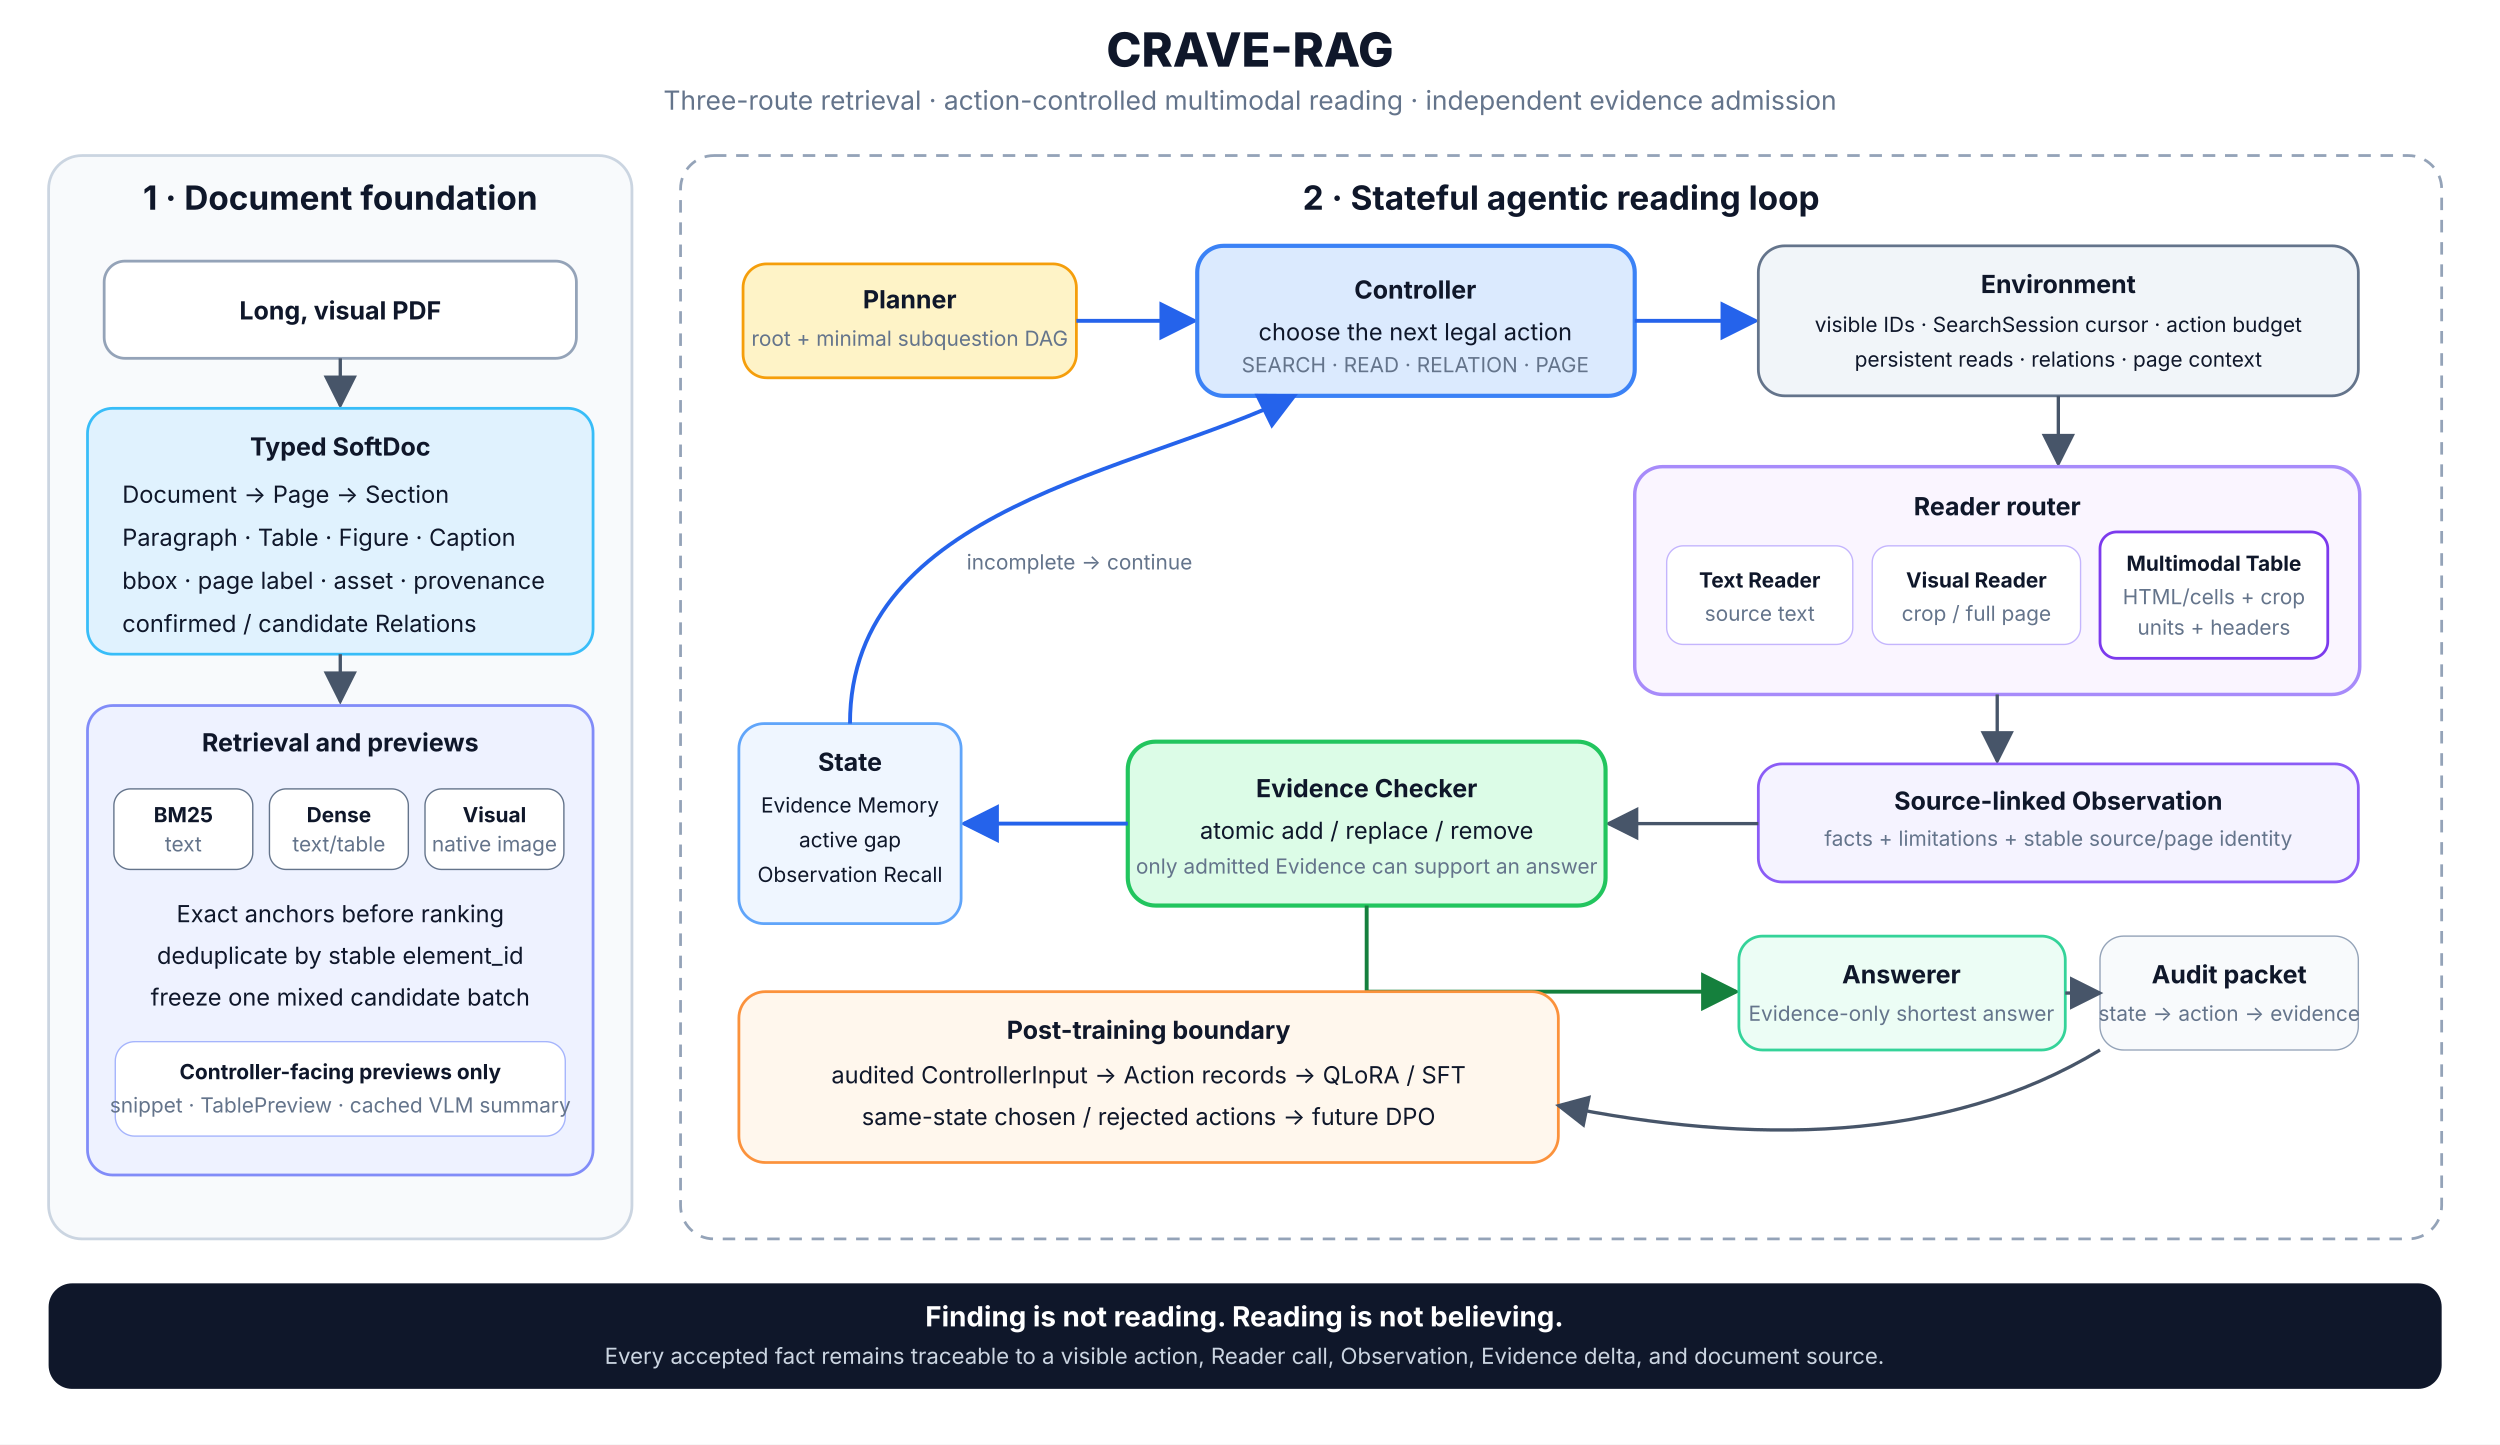
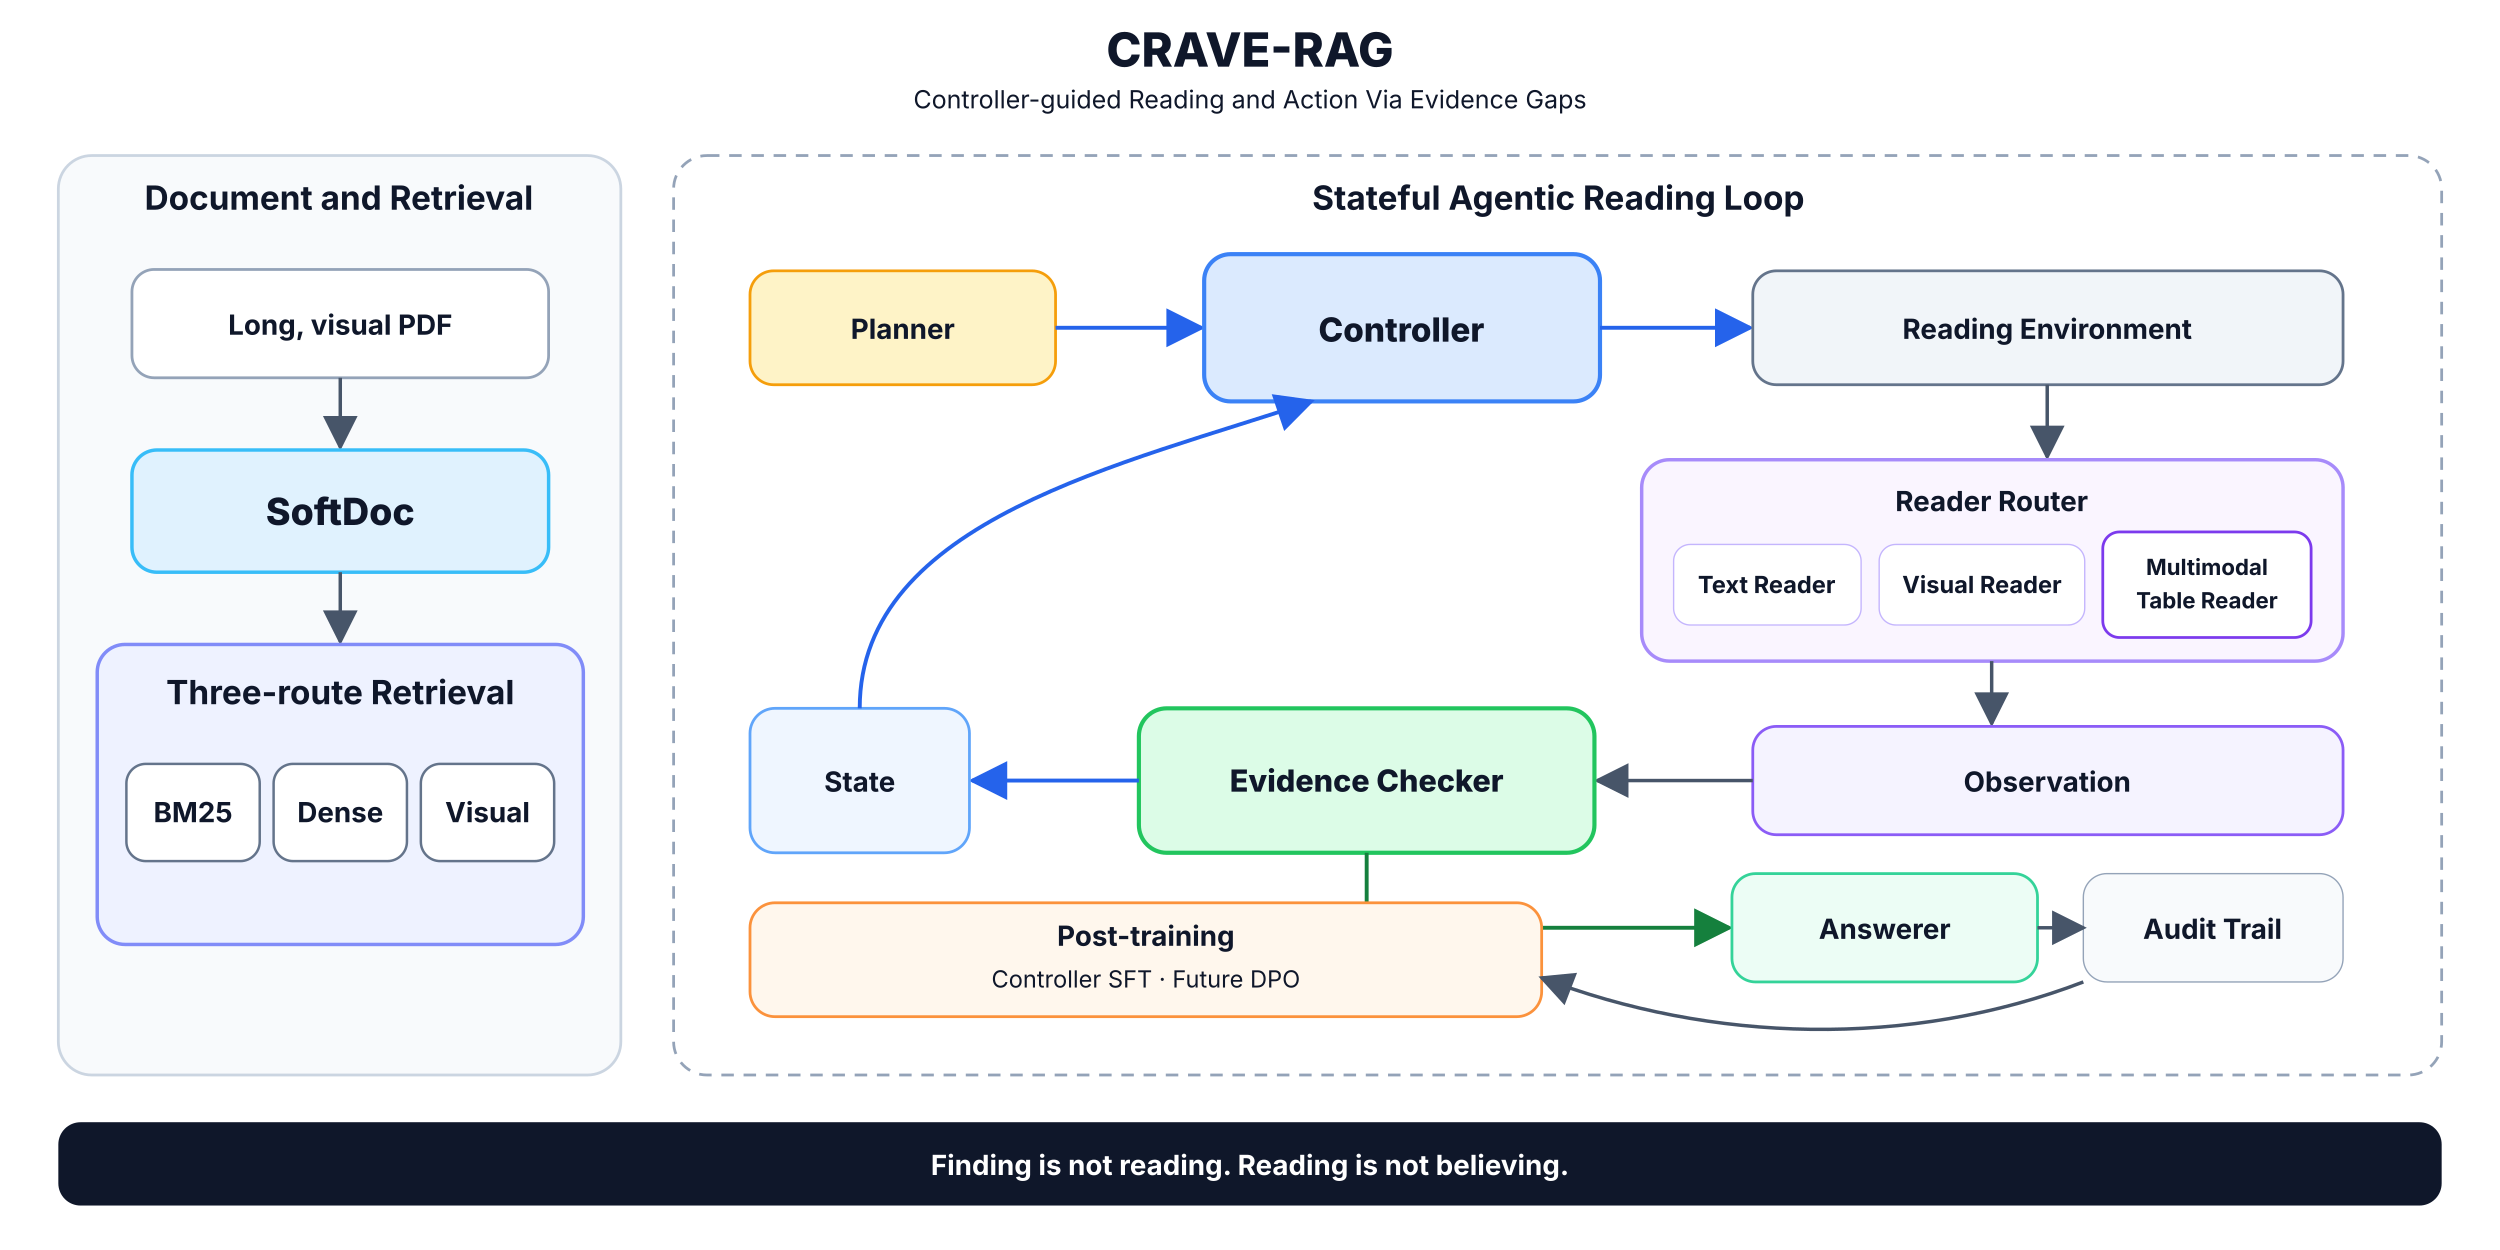
- <svg xmlns="http://www.w3.org/2000/svg" width="1800" height="1040" viewBox="0 0 1800 1040" role="img" aria-labelledby="title desc">
+ <svg xmlns="http://www.w3.org/2000/svg" width="1800" height="900" viewBox="0 0 1800 900" role="img" aria-labelledby="title desc">
  <defs>
    <marker id="arrow" markerWidth="10" markerHeight="10" refX="9" refY="5" orient="auto">
      <path d="M0 0 L10 5 L0 10 Z" fill="#475569" />
    </marker>
    <marker id="blueArrow" markerWidth="10" markerHeight="10" refX="9" refY="5" orient="auto">
      <path d="M0 0 L10 5 L0 10 Z" fill="#2563eb" />
    </marker>
    <marker id="greenArrow" markerWidth="10" markerHeight="10" refX="9" refY="5" orient="auto">
      <path d="M0 0 L10 5 L0 10 Z" fill="#15803d" />
    </marker>
    <style>
-       .t{font-family:Inter,Arial,sans-serif;fill:#0f172a}.muted{fill:#64748b}.small{font-size:15px}.body{font-size:17px}.label{font-size:18px;font-weight:700}.head{font-size:24px;font-weight:750}.line{stroke:#475569;stroke-width:2.4;fill:none;marker-end:url(#arrow)}.blue{stroke:#2563eb;stroke-width:2.8;fill:none;marker-end:url(#blueArrow)}
+       .t{font-family:Inter,Arial,sans-serif;fill:#0f172a}.label{font-size:20px;font-weight:700}.head{font-size:24px;font-weight:750}.line{stroke:#475569;stroke-width:2.5;fill:none;marker-end:url(#arrow)}.blue{stroke:#2563eb;stroke-width:2.8;fill:none;marker-end:url(#blueArrow)}
    </style>
  </defs>
-   <rect width="1800" height="1040" fill="#ffffff" />
+   <rect width="1800" height="900" fill="#fff" />
  <text class="t" x="900" y="48" text-anchor="middle" font-size="34" font-weight="800">CRAVE-RAG</text>
-   <text class="t muted" x="900" y="79" text-anchor="middle" font-size="19">Three-route retrieval · action-controlled multimodal reading · independent evidence admission</text>
-   <rect x="35" y="112" width="420" height="780" rx="24" fill="#f8fafc" stroke="#cbd5e1" stroke-width="2" />
-   <text class="t head" x="245" y="151" text-anchor="middle">1 · Document foundation</text>
-   <rect x="75" y="188" width="340" height="70" rx="15" fill="#fff" stroke="#94a3b8" stroke-width="2" />
-   <text class="t label" x="245" y="230" text-anchor="middle">Long, visual PDF</text>
-   <path class="line" d="M245 258 V292" />
-   <rect x="63" y="294" width="364" height="177" rx="18" fill="#e0f2fe" stroke="#38bdf8" stroke-width="2" />
-   <text class="t label" x="245" y="328" text-anchor="middle">Typed SoftDoc</text>
-   <text class="t body" x="88" y="362">Document → Page → Section</text>
-   <text class="t body" x="88" y="393">Paragraph · Table · Figure · Caption</text>
-   <text class="t body" x="88" y="424">bbox · page label · asset · provenance</text>
-   <text class="t body" x="88" y="455">confirmed / candidate Relations</text>
-   <path class="line" d="M245 471 V505" />
-   <rect x="63" y="508" width="364" height="338" rx="18" fill="#eef2ff" stroke="#818cf8" stroke-width="2" />
-   <text class="t label" x="245" y="541" text-anchor="middle">Retrieval and previews</text>
-   <rect x="82" y="568" width="100" height="58" rx="12" fill="#fff" stroke="#64748b" />
-   <text class="t small" x="132" y="592" text-anchor="middle" font-weight="700">BM25</text>
-   <text class="t small muted" x="132" y="613" text-anchor="middle">text</text>
-   <rect x="194" y="568" width="100" height="58" rx="12" fill="#fff" stroke="#64748b" />
-   <text class="t small" x="244" y="592" text-anchor="middle" font-weight="700">Dense</text>
-   <text class="t small muted" x="244" y="613" text-anchor="middle">text/table</text>
-   <rect x="306" y="568" width="100" height="58" rx="12" fill="#fff" stroke="#64748b" />
-   <text class="t small" x="356" y="592" text-anchor="middle" font-weight="700">Visual</text>
-   <text class="t small muted" x="356" y="613" text-anchor="middle">native image</text>
-   <text class="t body" x="245" y="664" text-anchor="middle">Exact anchors before ranking</text>
-   <text class="t body" x="245" y="694" text-anchor="middle">deduplicate by stable element_id</text>
-   <text class="t body" x="245" y="724" text-anchor="middle">freeze one mixed candidate batch</text>
-   <rect x="83" y="750" width="324" height="68" rx="14" fill="#fff" stroke="#a5b4fc" />
-   <text class="t small" x="245" y="777" text-anchor="middle" font-weight="700">Controller-facing previews only</text>
-   <text class="t small muted" x="245" y="801" text-anchor="middle">snippet · TablePreview · cached VLM summary</text>
-   <rect x="490" y="112" width="1268" height="780" rx="24" fill="#ffffff" stroke="#94a3b8" stroke-width="2" stroke-dasharray="9 7" />
-   <text class="t head" x="1124" y="151" text-anchor="middle">2 · Stateful agentic reading loop</text>
-   <rect x="535" y="190" width="240" height="82" rx="17" fill="#fef3c7" stroke="#f59e0b" stroke-width="2" />
-   <text class="t label" x="655" y="222" text-anchor="middle">Planner</text>
-   <text class="t small muted" x="655" y="249" text-anchor="middle">root + minimal subquestion DAG</text>
-   <path class="blue" d="M775 231 H860" />
-   <rect x="862" y="177" width="315" height="108" rx="19" fill="#dbeafe" stroke="#3b82f6" stroke-width="3" />
-   <text class="t label" x="1019" y="215" text-anchor="middle">Controller</text>
-   <text class="t body" x="1019" y="245" text-anchor="middle">choose the next legal action</text>
-   <text class="t small muted" x="1019" y="268" text-anchor="middle">SEARCH · READ · RELATION · PAGE</text>
-   <path class="blue" d="M1177 231 H1264" />
-   <rect x="1266" y="177" width="432" height="108" rx="19" fill="#f1f5f9" stroke="#64748b" stroke-width="2" />
-   <text class="t label" x="1482" y="211" text-anchor="middle">Environment</text>
-   <text class="t small" x="1482" y="239" text-anchor="middle">visible IDs · SearchSession cursor · action budget</text>
-   <text class="t small" x="1482" y="264" text-anchor="middle">persistent reads · relations · page context</text>
-   <path class="line" d="M1482 285 V334" />
-   <rect x="1177" y="336" width="522" height="164" rx="20" fill="#faf5ff" stroke="#a78bfa" stroke-width="2.5" />
-   <text class="t label" x="1438" y="371" text-anchor="middle">Reader router</text>
-   <rect x="1200" y="393" width="134" height="71" rx="12" fill="#fff" stroke="#c4b5fd" />
-   <text class="t small" x="1267" y="423" text-anchor="middle" font-weight="700">Text Reader</text>
-   <text class="t small muted" x="1267" y="447" text-anchor="middle">source text</text>
-   <rect x="1348" y="393" width="150" height="71" rx="12" fill="#fff" stroke="#c4b5fd" />
-   <text class="t small" x="1423" y="423" text-anchor="middle" font-weight="700">Visual Reader</text>
-   <text class="t small muted" x="1423" y="447" text-anchor="middle">crop / full page</text>
-   <rect x="1512" y="383" width="164" height="91" rx="12" fill="#fff" stroke="#7c3aed" stroke-width="2" />
-   <text class="t small" x="1594" y="411" text-anchor="middle" font-weight="700">Multimodal Table</text>
-   <text class="t small muted" x="1594" y="435" text-anchor="middle">HTML/cells + crop</text>
-   <text class="t small muted" x="1594" y="457" text-anchor="middle">units + headers</text>
-   <path class="line" d="M1438 500 V548" />
-   <rect x="1266" y="550" width="432" height="85" rx="17" fill="#f5f3ff" stroke="#8b5cf6" stroke-width="2" />
-   <text class="t label" x="1482" y="583" text-anchor="middle">Source-linked Observation</text>
-   <text class="t small muted" x="1482" y="609" text-anchor="middle">facts + limitations + stable source/page identity</text>
-   <path class="line" d="M1266 593 H1158" />
-   <rect x="812" y="534" width="344" height="118" rx="20" fill="#dcfce7" stroke="#22c55e" stroke-width="3" />
-   <text class="t label" x="984" y="574" text-anchor="middle">Evidence Checker</text>
-   <text class="t body" x="984" y="604" text-anchor="middle">atomic add / replace / remove</text>
-   <text class="t small muted" x="984" y="629" text-anchor="middle">only admitted Evidence can support an answer</text>
-   <path class="blue" d="M812 593 H694" />
-   <rect x="532" y="521" width="160" height="144" rx="18" fill="#eff6ff" stroke="#60a5fa" stroke-width="2" />
-   <text class="t label" x="612" y="555" text-anchor="middle">State</text>
-   <text class="t small" x="612" y="585" text-anchor="middle">Evidence Memory</text>
-   <text class="t small" x="612" y="610" text-anchor="middle">active gap</text>
-   <text class="t small" x="612" y="635" text-anchor="middle">Observation Recall</text>
-   <path class="blue" d="M612 521 C612 365 820 340 932 285" />
-   <text class="t small muted" x="696" y="410">incomplete → continue</text>
-   <path d="M984 652 V714 H1250" fill="none" stroke="#15803d" stroke-width="2.8" marker-end="url(#greenArrow)" />
-   <rect x="1252" y="674" width="235" height="82" rx="17" fill="#ecfdf5" stroke="#34d399" stroke-width="2" />
-   <text class="t label" x="1369" y="708" text-anchor="middle">Answerer</text>
-   <text class="t small muted" x="1369" y="735" text-anchor="middle">Evidence-only shortest answer</text>
-   <rect x="1512" y="674" width="186" height="82" rx="17" fill="#f8fafc" stroke="#94a3b8" />
-   <text class="t label" x="1605" y="708" text-anchor="middle">Audit packet</text>
-   <text class="t small muted" x="1605" y="735" text-anchor="middle">state → action → evidence</text>
-   <path class="line" d="M1487 715 H1512" />
-   <rect x="532" y="714" width="590" height="123" rx="19" fill="#fff7ed" stroke="#fb923c" stroke-width="2" />
-   <text class="t label" x="827" y="748" text-anchor="middle">Post-training boundary</text>
-   <text class="t body" x="827" y="780" text-anchor="middle">audited ControllerInput → Action records → QLoRA / SFT</text>
-   <text class="t body" x="827" y="810" text-anchor="middle">same-state chosen / rejected actions → future DPO</text>
-   <path class="line" d="M1512 756 C1400 824 1260 824 1122 796" />
-   <rect x="35" y="924" width="1723" height="76" rx="17" fill="#0f172a" />
-   <text x="896" y="955" text-anchor="middle" font-family="Inter,Arial,sans-serif" font-size="20" font-weight="700" fill="#fff">Finding is not reading. Reading is not believing.</text>
-   <text x="896" y="982" text-anchor="middle" font-family="Inter,Arial,sans-serif" font-size="16" fill="#cbd5e1">Every accepted fact remains traceable to a visible action, Reader call, Observation, Evidence delta, and document source.</text>
+   <text class="t" x="900" y="78" text-anchor="middle" font-size="18" fill="#64748b">Controller-guided Reading and Action Via Evidence Gaps</text>
+   <rect x="42" y="112" width="405" height="662" rx="24" fill="#f8fafc" stroke="#cbd5e1" stroke-width="2" />
+   <text class="t head" x="244" y="151" text-anchor="middle">Document and Retrieval</text>
+   <rect x="95" y="194" width="300" height="78" rx="16" fill="#fff" stroke="#94a3b8" stroke-width="2" />
+   <text class="t label" x="245" y="241" text-anchor="middle">Long, visual PDF</text>
+   <path class="line" d="M245 272 V322" />
+   <rect x="95" y="324" width="300" height="88" rx="18" fill="#e0f2fe" stroke="#38bdf8" stroke-width="2.5" />
+   <text class="t" x="245" y="378" text-anchor="middle" font-size="27" font-weight="800">SoftDoc</text>
+   <path class="line" d="M245 412 V462" />
+   <rect x="70" y="464" width="350" height="216" rx="20" fill="#eef2ff" stroke="#818cf8" stroke-width="2.5" />
+   <text class="t head" x="245" y="507" text-anchor="middle">Three-route Retrieval</text>
+   <rect x="91" y="550" width="96" height="70" rx="14" fill="#fff" stroke="#64748b" stroke-width="1.8" />
+   <text class="t label" x="139" y="592" text-anchor="middle">BM25</text>
+   <rect x="197" y="550" width="96" height="70" rx="14" fill="#fff" stroke="#64748b" stroke-width="1.8" />
+   <text class="t label" x="245" y="592" text-anchor="middle">Dense</text>
+   <rect x="303" y="550" width="96" height="70" rx="14" fill="#fff" stroke="#64748b" stroke-width="1.8" />
+   <text class="t label" x="351" y="592" text-anchor="middle">Visual</text>
+   <rect x="485" y="112" width="1273" height="662" rx="24" fill="#fff" stroke="#94a3b8" stroke-width="2" stroke-dasharray="9 7" />
+   <text class="t head" x="1122" y="151" text-anchor="middle">Stateful Agentic Reading Loop</text>
+   <rect x="540" y="195" width="220" height="82" rx="17" fill="#fef3c7" stroke="#f59e0b" stroke-width="2" />
+   <text class="t label" x="650" y="244" text-anchor="middle">Planner</text>
+   <path class="blue" d="M760 236 H865" />
+   <rect x="867" y="183" width="285" height="106" rx="19" fill="#dbeafe" stroke="#3b82f6" stroke-width="3" />
+   <text class="t" x="1009" y="246" text-anchor="middle" font-size="24" font-weight="800">Controller</text>
+   <path class="blue" d="M1152 236 H1260" />
+   <rect x="1262" y="195" width="425" height="82" rx="17" fill="#f1f5f9" stroke="#64748b" stroke-width="2" />
+   <text class="t label" x="1474" y="244" text-anchor="middle">Reading Environment</text>
+   <path class="line" d="M1474 277 V329" />
+   <rect x="1182" y="331" width="505" height="145" rx="20" fill="#faf5ff" stroke="#a78bfa" stroke-width="2.5" />
+   <text class="t label" x="1434" y="368" text-anchor="middle">Reader Router</text>
+   <rect x="1205" y="392" width="135" height="58" rx="12" fill="#fff" stroke="#c4b5fd" />
+   <text class="t" x="1272" y="427" text-anchor="middle" font-size="17" font-weight="700">Text Reader</text>
+   <rect x="1353" y="392" width="148" height="58" rx="12" fill="#fff" stroke="#c4b5fd" />
+   <text class="t" x="1427" y="427" text-anchor="middle" font-size="17" font-weight="700">Visual Reader</text>
+   <rect x="1514" y="383" width="150" height="76" rx="12" fill="#fff" stroke="#7c3aed" stroke-width="2" />
+   <text class="t" x="1589" y="414" text-anchor="middle" font-size="16" font-weight="700">Multimodal</text>
+   <text class="t" x="1589" y="438" text-anchor="middle" font-size="16" font-weight="700">Table Reader</text>
+   <path class="line" d="M1434 476 V521" />
+   <rect x="1262" y="523" width="425" height="78" rx="17" fill="#f5f3ff" stroke="#8b5cf6" stroke-width="2" />
+   <text class="t label" x="1474" y="570" text-anchor="middle">Observation</text>
+   <path class="line" d="M1262 562 H1150" />
+   <rect x="820" y="510" width="328" height="104" rx="20" fill="#dcfce7" stroke="#22c55e" stroke-width="3" />
+   <text class="t" x="984" y="570" text-anchor="middle" font-size="22" font-weight="800">Evidence Checker</text>
+   <path class="blue" d="M820 562 H700" />
+   <rect x="540" y="510" width="158" height="104" rx="18" fill="#eff6ff" stroke="#60a5fa" stroke-width="2" />
+   <text class="t label" x="619" y="570" text-anchor="middle">State</text>
+   <path class="blue" d="M619 510 C619 374 811 334 944 289" />
+   <path d="M984 614 V668 H1245" fill="none" stroke="#15803d" stroke-width="2.8" marker-end="url(#greenArrow)" />
+   <rect x="1247" y="629" width="220" height="78" rx="17" fill="#ecfdf5" stroke="#34d399" stroke-width="2" />
+   <text class="t label" x="1357" y="676" text-anchor="middle">Answerer</text>
+   <rect x="1500" y="629" width="187" height="78" rx="17" fill="#f8fafc" stroke="#94a3b8" />
+   <text class="t label" x="1593" y="676" text-anchor="middle">Audit Trail</text>
+   <path class="line" d="M1467 668 H1500" />
+   <rect x="540" y="650" width="570" height="82" rx="18" fill="#fff7ed" stroke="#fb923c" stroke-width="2" />
+   <text class="t label" x="825" y="681" text-anchor="middle">Post-training</text>
+   <text class="t" x="825" y="711" text-anchor="middle" font-size="17">Controller SFT · Future DPO</text>
+   <path class="line" d="M1500 707 C1375 755 1232 751 1110 704" />
+   <rect x="42" y="808" width="1716" height="60" rx="16" fill="#0f172a" />
+   <text x="900" y="846" text-anchor="middle" font-family="Inter,Arial,sans-serif" font-size="20" font-weight="700" fill="#fff">Finding is not reading. Reading is not believing.</text>
</svg>
